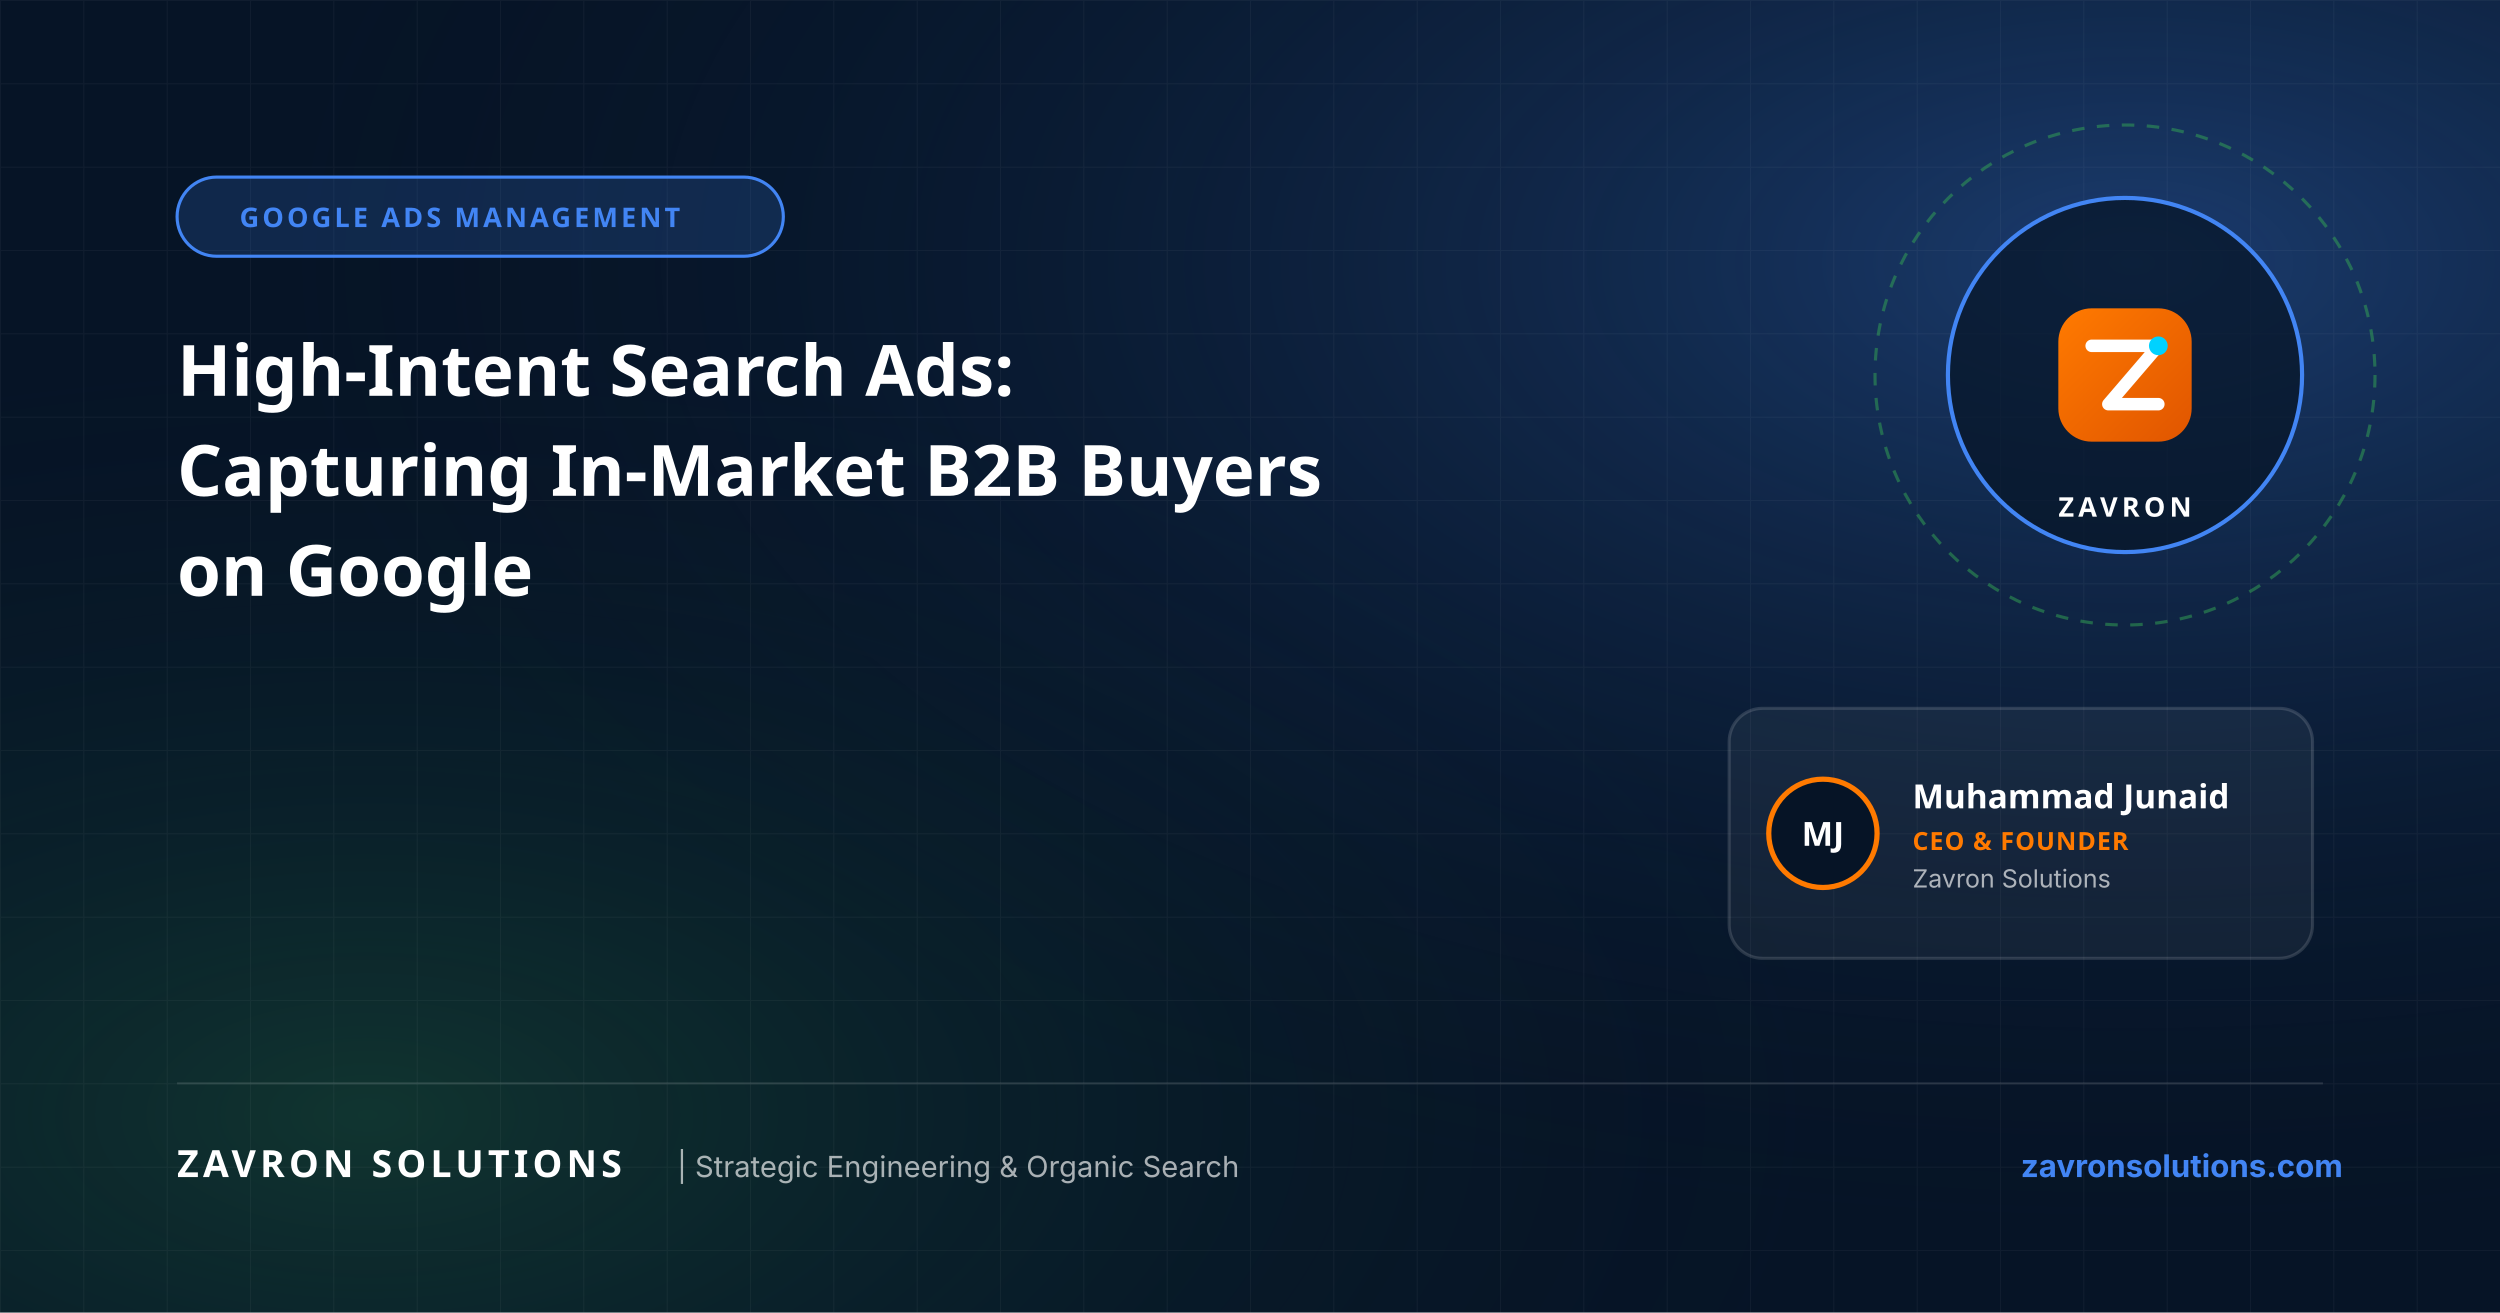
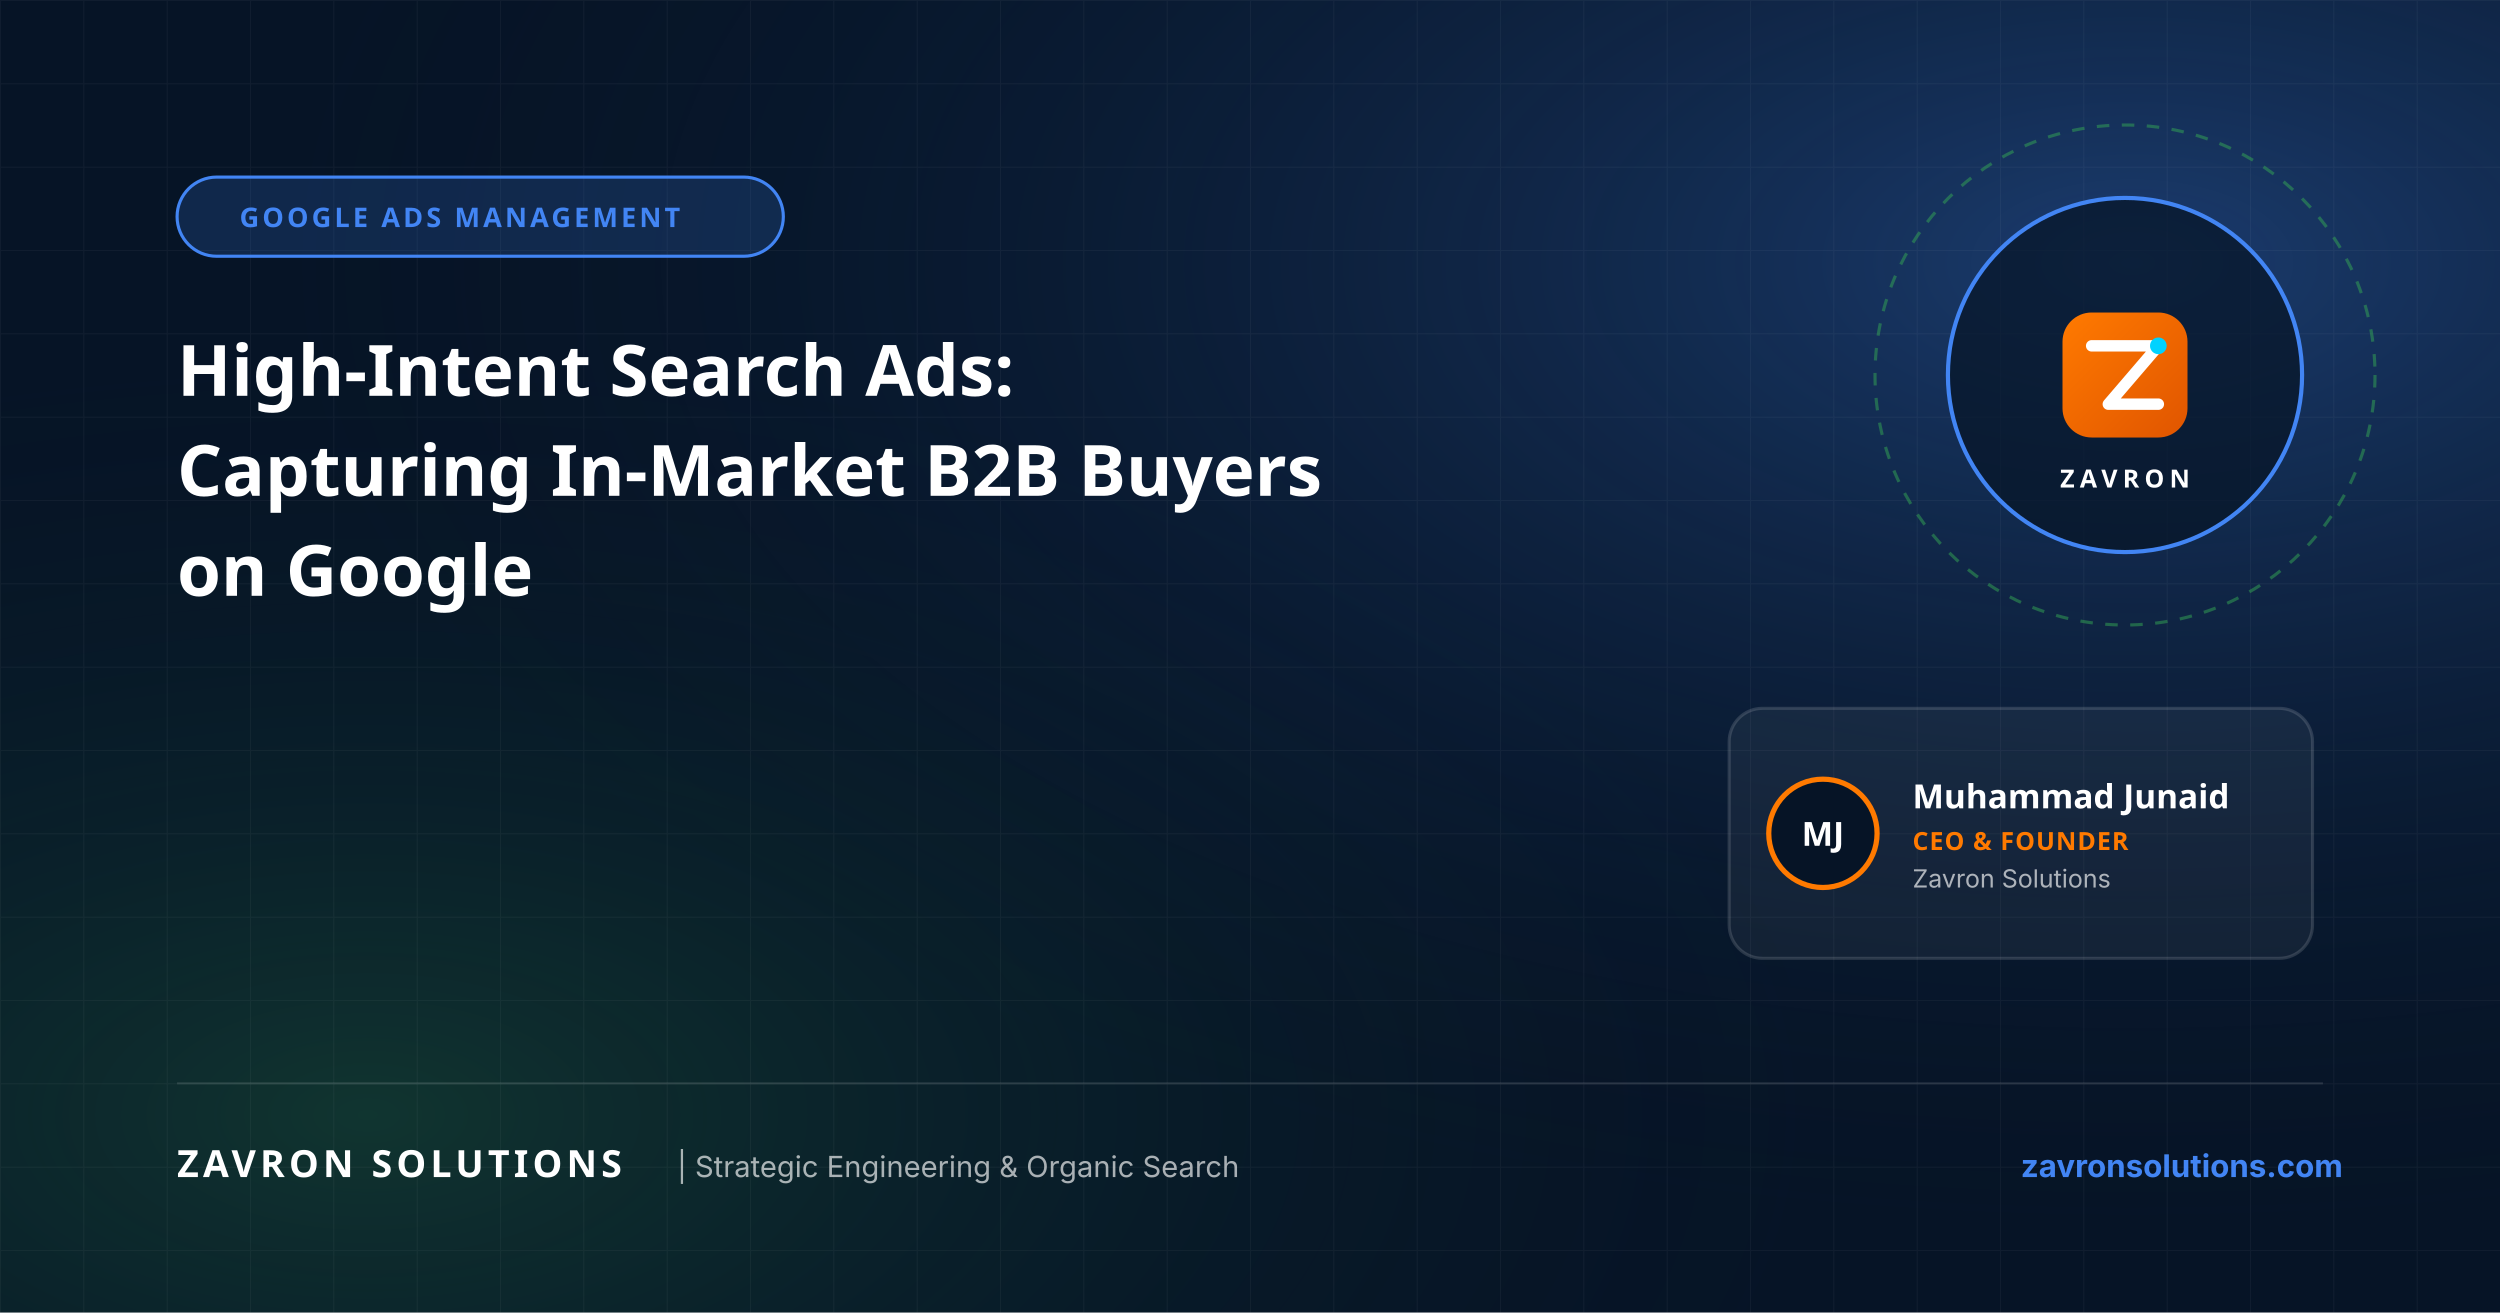
<svg xmlns="http://www.w3.org/2000/svg" width="1200" height="630" viewBox="0 0 1200 630" fill="none">
  <rect width="1200" height="630" fill="#061426" />
  <defs>
    <radialGradient id="grad1" cx="0.85" cy="0.2" r="0.75">
      <stop offset="0%" stop-color="#4285f4" stop-opacity="0.35" />
      <stop offset="100%" stop-color="#061426" stop-opacity="0" />
    </radialGradient>
    <radialGradient id="grad2" cx="0.15" cy="0.85" r="0.6">
      <stop offset="0%" stop-color="#34a853" stop-opacity="0.22" />
      <stop offset="100%" stop-color="#061426" stop-opacity="0" />
    </radialGradient>
    <linearGradient id="logoGrad" x1="0" y1="0" x2="1" y2="1">
      <stop offset="0%" stop-color="#FF7A00" />
      <stop offset="100%" stop-color="#E05500" />
    </linearGradient>
    <pattern id="grid" width="40" height="40" patternUnits="userSpaceOnUse">
      <path d="M 40 0 L 0 0 0 40" fill="none" stroke="rgba(255,255,255,0.04)" stroke-width="1" />
    </pattern>
  </defs>
  <rect width="1200" height="630" fill="url(#grad1)" />
  <rect width="1200" height="630" fill="url(#grad2)" />
  <rect width="1200" height="630" fill="url(#grid)" />
  <rect x="85" y="85" width="291" height="38" rx="19" fill="#4285f4" fill-opacity="0.18" stroke="#4285f4" stroke-width="1.5" />
  <text x="115" y="109" fill="#4285f4" font-family="Plus Jakarta Sans, sans-serif" font-size="13" font-weight="700" letter-spacing="1.5">GOOGLE ADS MANAGEMENT</text>
  <text x="85" y="190" fill="#FFFFFF" font-family="Plus Jakarta Sans, sans-serif" font-size="34" font-weight="800">High-Intent Search Ads:</text>
  <text x="85" y="238" fill="#FFFFFF" font-family="Plus Jakarta Sans, sans-serif" font-size="34" font-weight="800">Capturing In-Market B2B Buyers</text>
  <text x="85" y="286" fill="#FFFFFF" font-family="Plus Jakarta Sans, sans-serif" font-size="34" font-weight="800">on Google</text>
  <circle cx="1020" cy="180" r="85" stroke="#4285f4" stroke-width="2" fill="rgba(6, 20, 38, 0.7)" />
  <circle cx="1020" cy="180" r="120" stroke="#34a853" stroke-width="1.5" stroke-dasharray="6 6" fill="none" opacity="0.5" />
-   <g transform="translate(988, 148)">
-     <rect width="64" height="64" rx="16" fill="url(#logoGrad)" />
-     <path d="M16 18 H48 L24 46 H48" stroke="#FFFFFF" stroke-width="6" stroke-linecap="round" stroke-linejoin="round" />
-     <circle cx="48" cy="18" r="4.5" fill="#00D2FF" />
+   <g transform="translate(990, 150)">
+     <rect width="60" height="60" rx="14" fill="url(#logoGrad)" />
+     <path d="M14 16 H46 L22 44 H46" stroke="#FFFFFF" stroke-width="5.5" stroke-linecap="round" stroke-linejoin="round" />
+     <circle cx="46" cy="16" r="4" fill="#00D2FF" />
  </g>
-   <text x="1020" y="248" fill="#FFFFFF" font-family="Plus Jakarta Sans, sans-serif" font-size="13" font-weight="800" letter-spacing="2" text-anchor="middle">ZAVRON</text>
+   <text x="1020" y="234" fill="#FFFFFF" font-family="Plus Jakarta Sans, sans-serif" font-size="12" font-weight="800" letter-spacing="2.5" text-anchor="middle">ZAVRON</text>
  <rect x="830" y="340" width="280" height="120" rx="16" fill="rgba(255,255,255,0.05)" stroke="rgba(255,255,255,0.14)" stroke-width="1.5" />
  <circle cx="875" cy="400" r="26" fill="#061426" stroke="#FF7A00" stroke-width="2.5" />
  <text x="875" y="406" fill="#FFFFFF" font-family="Plus Jakarta Sans, sans-serif" font-size="16" font-weight="800" text-anchor="middle">MJ</text>
  <text x="918" y="388" fill="#FFFFFF" font-family="Plus Jakarta Sans, sans-serif" font-size="16" font-weight="700">Muhammad Junaid</text>
  <text x="918" y="408" fill="#FF7A00" font-family="Plus Jakarta Sans, sans-serif" font-size="12" font-weight="700" letter-spacing="0.5">CEO &amp; FOUNDER</text>
  <text x="918" y="426" fill="rgba(255,255,255,0.65)" font-family="Inter, sans-serif" font-size="12">Zavron Solutions</text>
  <line x1="85" y1="520" x2="1115" y2="520" stroke="rgba(255,255,255,0.12)" stroke-width="1" />
  <text x="85" y="565" fill="#FFFFFF" font-family="Plus Jakarta Sans, sans-serif" font-size="18" font-weight="800" letter-spacing="2">ZAVRON SOLUTIONS</text>
  <text x="325" y="565" fill="rgba(255,255,255,0.65)" font-family="Inter, sans-serif" font-size="14">|   Strategic Engineering &amp; Organic Search</text>
  <text x="970" y="565" fill="#4285f4" font-family="Inter, sans-serif" font-size="15" font-weight="700">zavronsolutions.com</text>
</svg>
